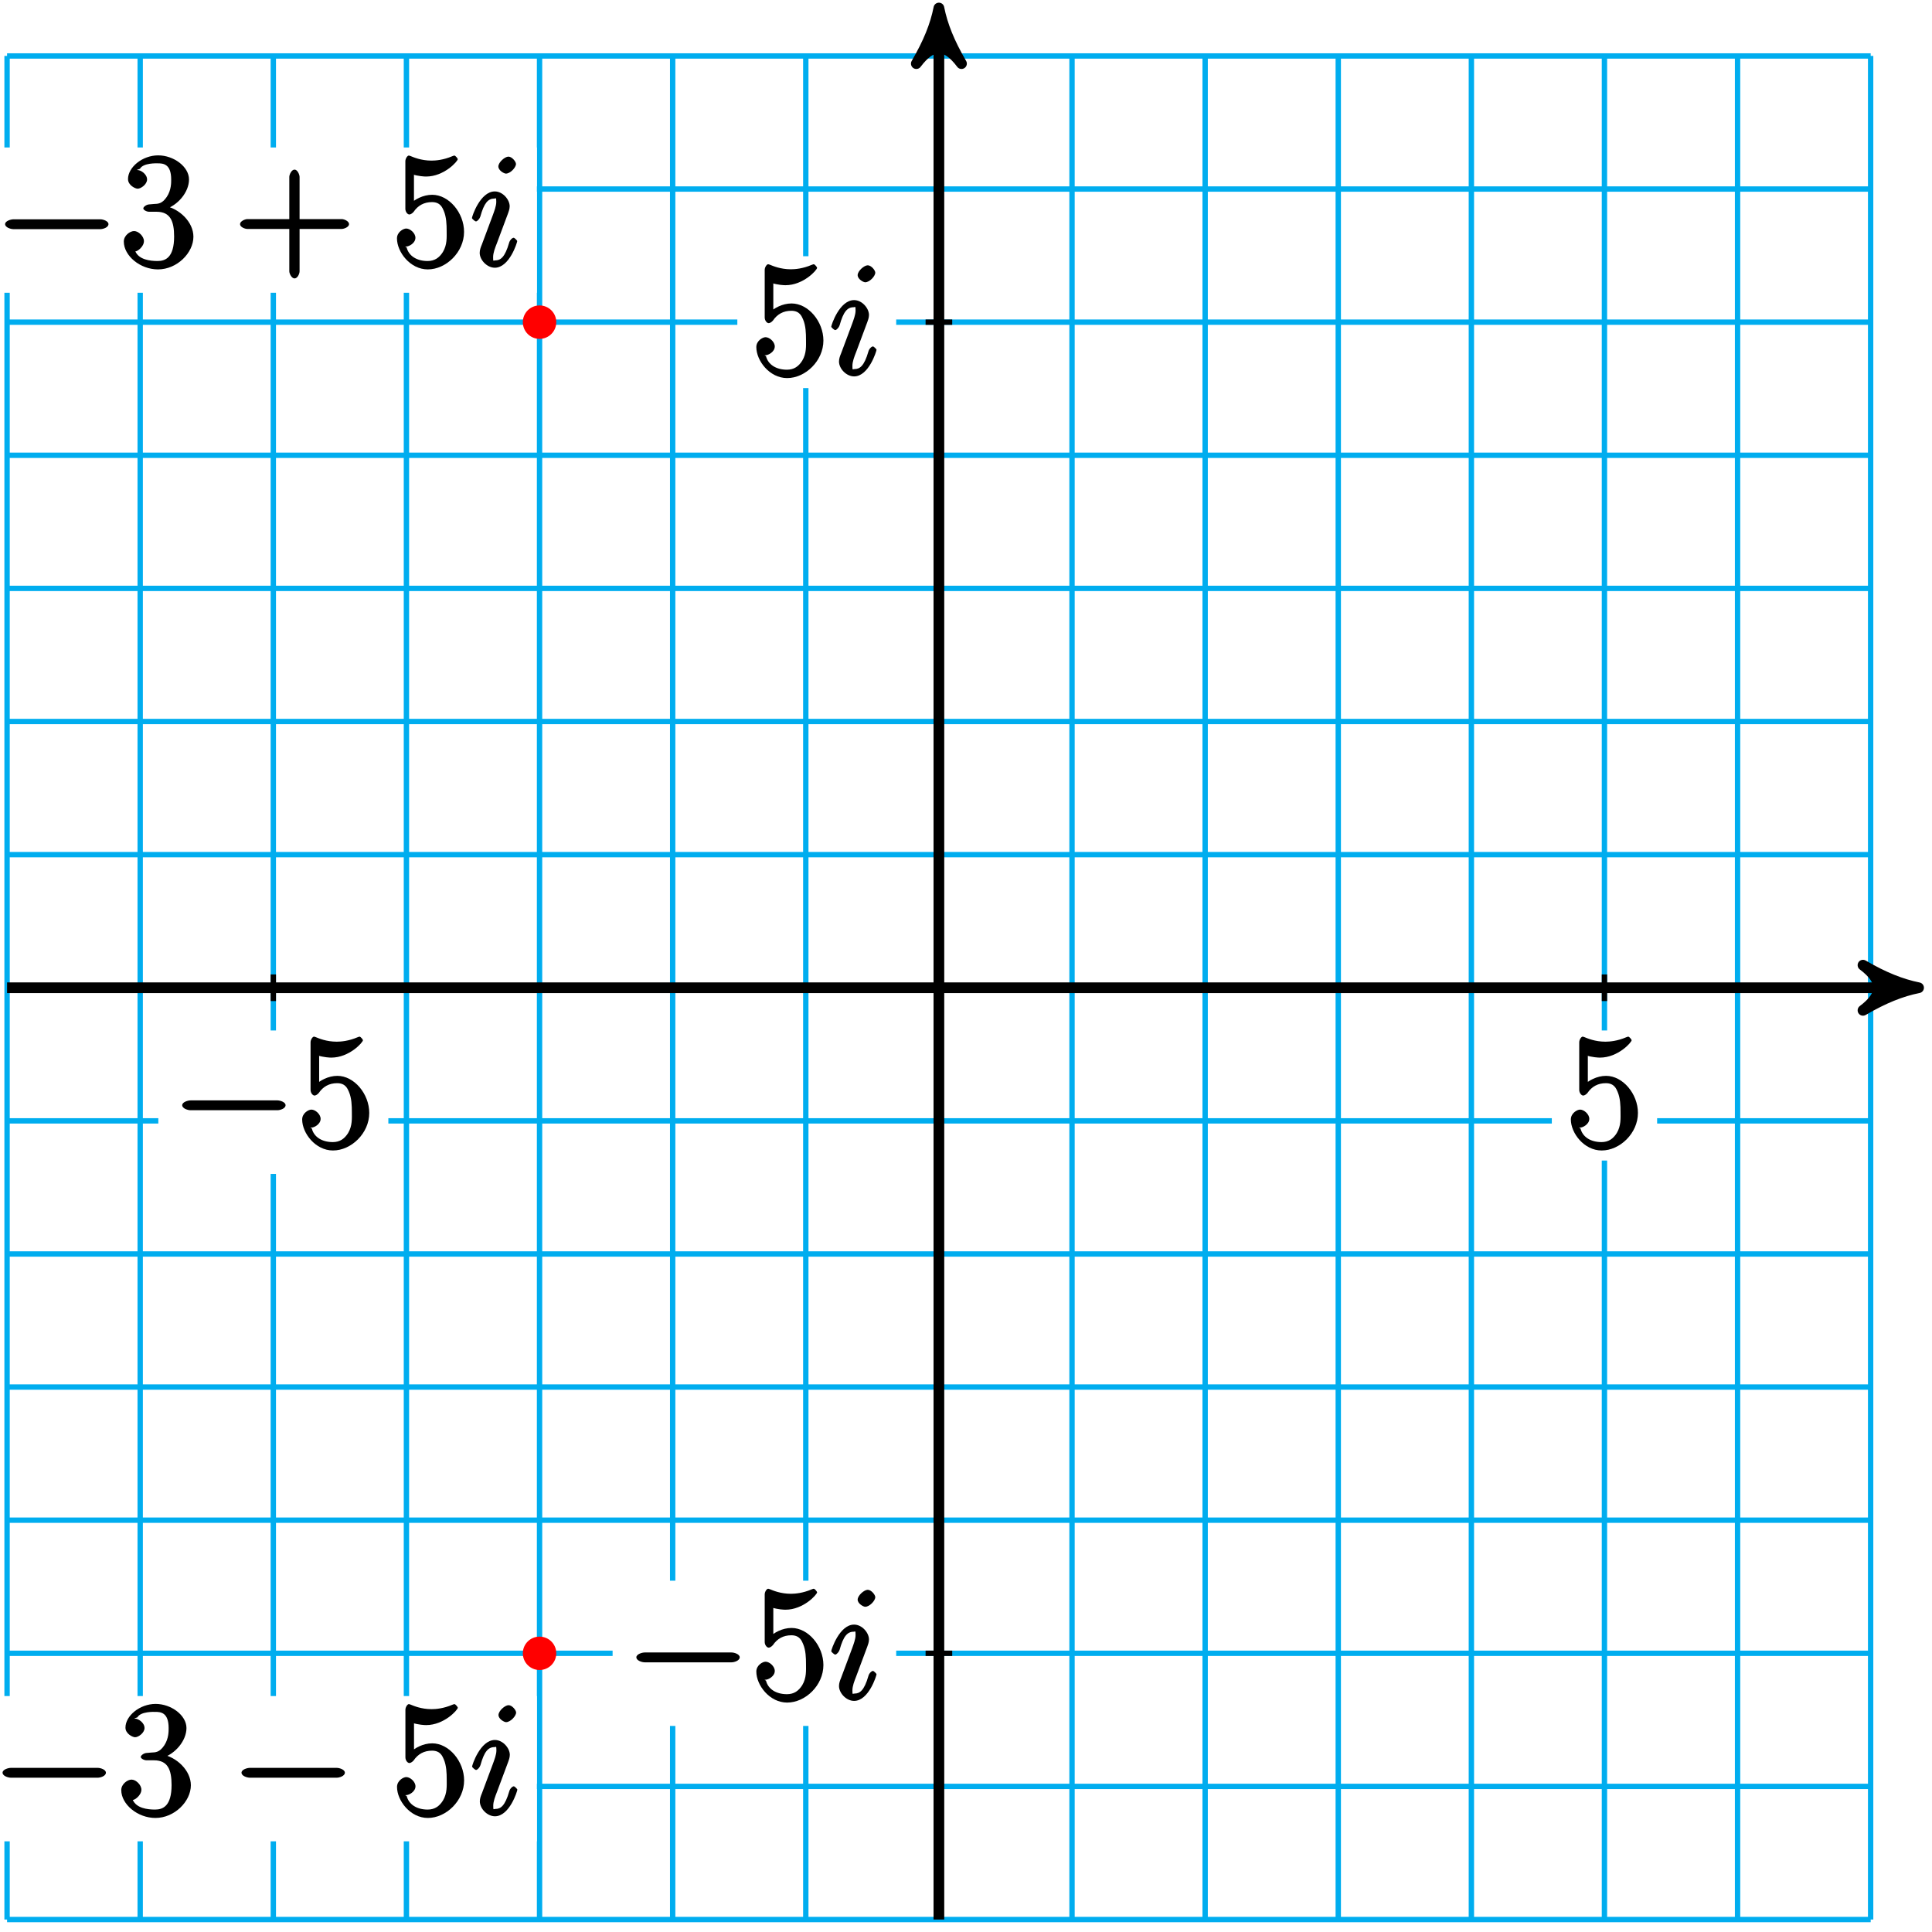
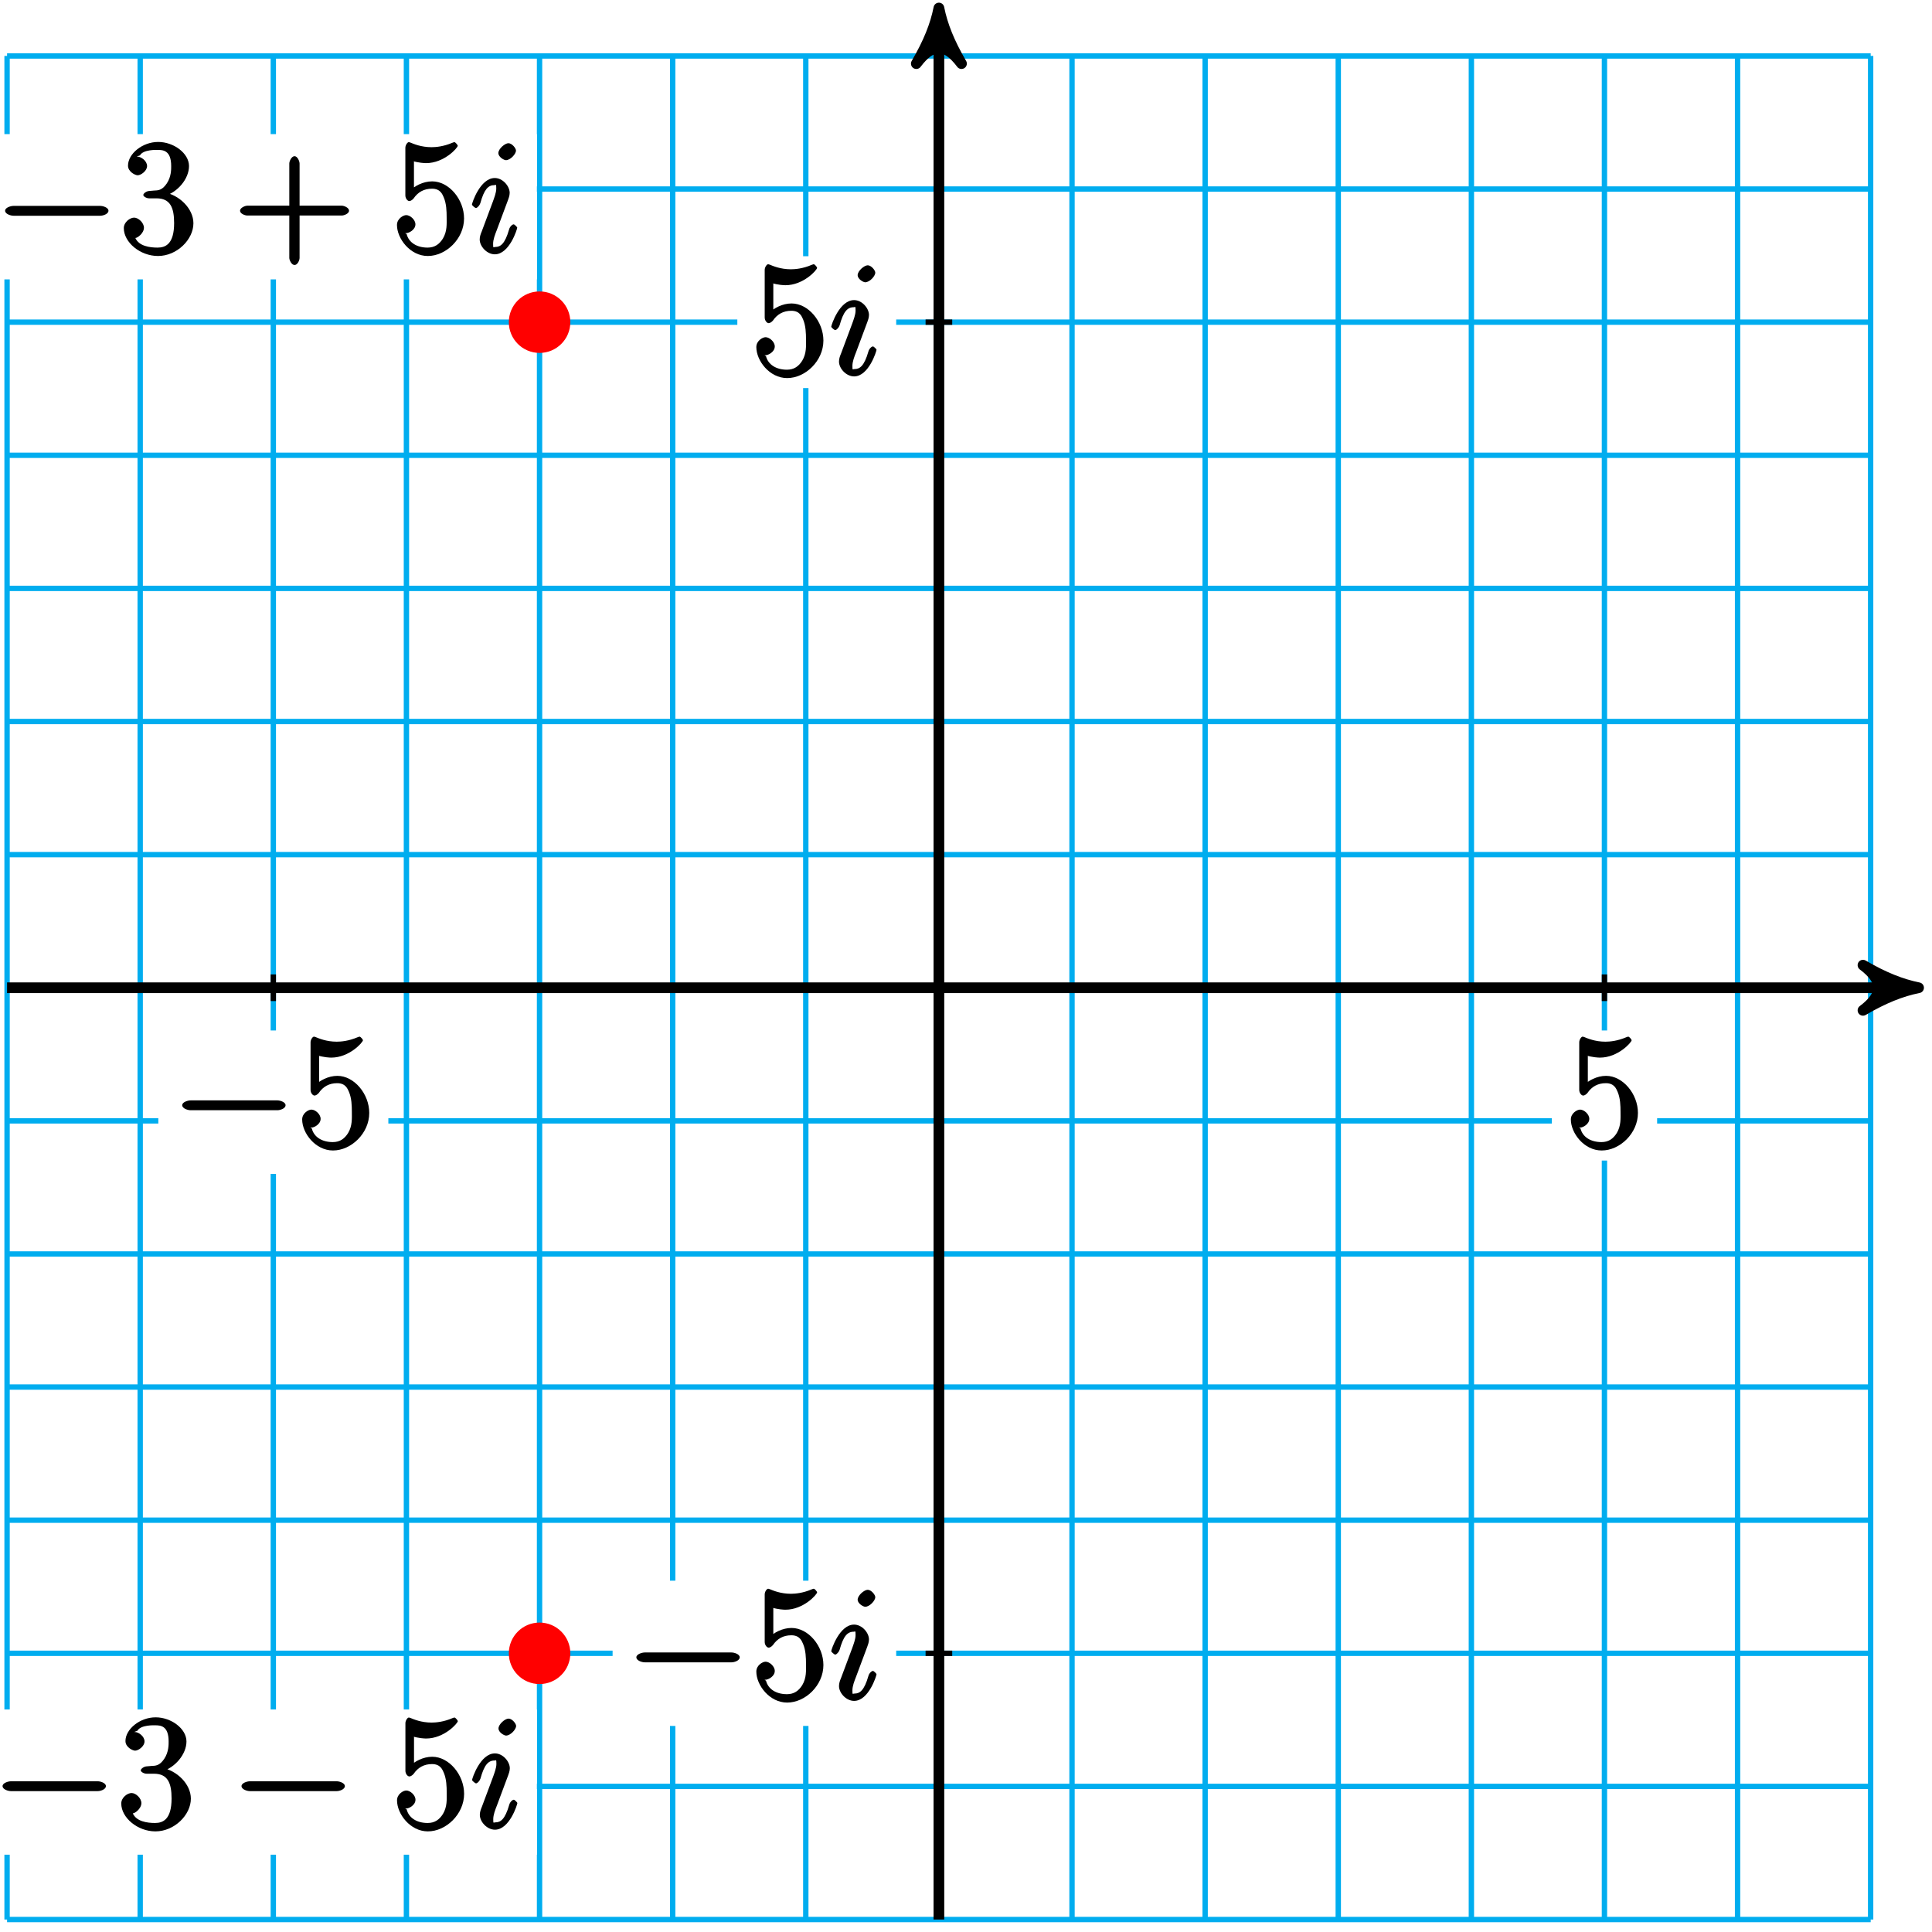
<svg xmlns="http://www.w3.org/2000/svg" xmlns:xlink="http://www.w3.org/1999/xlink" width="144pt" height="144pt" viewBox="0 0 144 144" version="1.1">
  <defs>
    <g>
      <symbol overflow="visible" id="glyph0-0">
        <path style="stroke:none;" d="" />
      </symbol>
      <symbol overflow="visible" id="glyph0-1">
        <path style="stroke:none;" d="M 1.531 -6.844 C 2.047 -6.688 2.469 -6.672 2.594 -6.672 C 3.938 -6.672 4.953 -7.812 4.953 -7.969 C 4.953 -8.016 4.781 -8.234 4.703 -8.234 C 4.688 -8.234 4.656 -8.234 4.547 -8.188 C 3.891 -7.906 3.312 -7.859 3 -7.859 C 2.219 -7.859 1.656 -8.109 1.422 -8.203 C 1.344 -8.234 1.312 -8.234 1.297 -8.234 C 1.203 -8.234 1.047 -8.016 1.047 -7.812 L 1.047 -4.266 C 1.047 -4.047 1.203 -3.844 1.344 -3.844 C 1.406 -3.844 1.531 -3.891 1.656 -4.031 C 1.984 -4.516 2.438 -4.766 3.031 -4.766 C 3.672 -4.766 3.812 -4.328 3.906 -4.125 C 4.109 -3.656 4.125 -3.078 4.125 -2.625 C 4.125 -2.156 4.172 -1.594 3.844 -1.047 C 3.578 -0.625 3.234 -0.375 2.703 -0.375 C 1.906 -0.375 1.297 -0.75 1.141 -1.391 C 0.984 -1.453 1.047 -1.453 1.109 -1.453 C 1.312 -1.453 1.797 -1.703 1.797 -2.109 C 1.797 -2.453 1.406 -2.797 1.109 -2.797 C 0.891 -2.797 0.422 -2.531 0.422 -2.062 C 0.422 -1.047 1.406 0.25 2.719 0.25 C 4.078 0.25 5.422 -1.031 5.422 -2.547 C 5.422 -3.969 4.297 -5.312 3.047 -5.312 C 2.359 -5.312 1.719 -4.953 1.406 -4.625 L 1.688 -4.516 L 1.688 -6.797 Z M 1.531 -6.844 " />
      </symbol>
      <symbol overflow="visible" id="glyph0-2">
        <path style="stroke:none;" d="M 2.203 -4.594 C 2 -4.578 1.781 -4.406 1.781 -4.297 C 1.781 -4.188 2.016 -4.047 2.219 -4.047 L 2.766 -4.047 C 3.797 -4.047 4.078 -3.344 4.078 -2.203 C 4.078 -0.641 3.438 -0.375 2.844 -0.375 C 2.266 -0.375 1.453 -0.484 1.188 -1.094 C 1.328 -1.078 1.828 -1.438 1.828 -1.859 C 1.828 -2.219 1.422 -2.609 1.094 -2.609 C 0.797 -2.609 0.328 -2.281 0.328 -1.828 C 0.328 -0.766 1.547 0.25 2.875 0.25 C 4.297 0.25 5.516 -0.984 5.516 -2.188 C 5.516 -3.281 4.469 -4.297 3.328 -4.5 L 3.328 -4.203 C 4.359 -4.5 5.188 -5.516 5.188 -6.453 C 5.188 -7.406 4.047 -8.25 2.891 -8.25 C 1.703 -8.25 0.641 -7.359 0.641 -6.484 C 0.641 -6.016 1.188 -5.766 1.359 -5.766 C 1.609 -5.766 2.062 -6.094 2.062 -6.453 C 2.062 -6.844 1.609 -7.156 1.344 -7.156 C 1.281 -7.156 1.25 -7.156 1.531 -7.25 C 1.781 -7.703 2.797 -7.656 2.859 -7.656 C 3.25 -7.656 3.859 -7.625 3.859 -6.453 C 3.859 -6.234 3.875 -5.672 3.531 -5.156 C 3.172 -4.625 2.875 -4.641 2.562 -4.625 Z M 2.203 -4.594 " />
      </symbol>
      <symbol overflow="visible" id="glyph0-3">
        <path style="stroke:none;" d="M 4.766 -2.766 L 8.062 -2.766 C 8.234 -2.766 8.609 -2.906 8.609 -3.125 C 8.609 -3.344 8.25 -3.5 8.062 -3.5 L 4.922 -3.5 L 4.922 -6.641 C 4.922 -6.812 4.766 -7.188 4.547 -7.188 C 4.328 -7.188 4.156 -6.828 4.156 -6.641 L 4.156 -3.5 L 1.031 -3.5 C 0.859 -3.5 0.484 -3.344 0.484 -3.125 C 0.484 -2.906 0.844 -2.766 1.031 -2.766 L 4.156 -2.766 L 4.156 0.391 C 4.156 0.562 4.328 0.922 4.547 0.922 C 4.766 0.922 4.922 0.578 4.922 0.391 L 4.922 -2.766 Z M 4.766 -2.766 " />
      </symbol>
      <symbol overflow="visible" id="glyph1-0">
        <path style="stroke:none;" d="" />
      </symbol>
      <symbol overflow="visible" id="glyph1-1">
        <path style="stroke:none;" d="M 3.531 -1.859 C 3.531 -1.906 3.328 -2.109 3.266 -2.109 C 3.156 -2.109 2.969 -1.922 2.922 -1.719 C 2.609 -0.641 2.281 -0.422 1.891 -0.422 C 1.75 -0.422 1.734 -0.297 1.734 -0.656 C 1.734 -0.984 1.875 -1.344 2.016 -1.703 L 2.844 -3.922 C 2.875 -4.016 2.969 -4.234 2.969 -4.453 C 2.969 -4.953 2.453 -5.562 1.859 -5.562 C 0.766 -5.562 0.156 -3.688 0.156 -3.578 C 0.156 -3.531 0.375 -3.328 0.453 -3.328 C 0.562 -3.328 0.734 -3.531 0.781 -3.688 C 1.062 -4.703 1.359 -5.031 1.828 -5.031 C 1.938 -5.031 1.969 -5.156 1.969 -4.781 C 1.969 -4.469 1.812 -4.078 1.719 -3.812 L 0.891 -1.594 C 0.812 -1.406 0.734 -1.203 0.734 -0.984 C 0.734 -0.453 1.281 0.125 1.859 0.125 C 2.953 0.125 3.531 -1.766 3.531 -1.859 Z M 3.438 -7.609 C 3.438 -7.781 3.141 -8.156 2.875 -8.156 C 2.609 -8.156 2.125 -7.734 2.125 -7.422 C 2.125 -7.125 2.547 -6.891 2.688 -6.891 C 3.016 -6.891 3.438 -7.344 3.438 -7.609 Z M 3.438 -7.609 " />
      </symbol>
      <symbol overflow="visible" id="glyph2-0">
        <path style="stroke:none;" d="" />
      </symbol>
      <symbol overflow="visible" id="glyph2-1">
        <path style="stroke:none;" d="M 7.875 -2.75 C 8.078 -2.75 8.484 -2.875 8.484 -3.125 C 8.484 -3.359 8.078 -3.484 7.875 -3.484 L 1.406 -3.484 C 1.203 -3.484 0.781 -3.359 0.781 -3.125 C 0.781 -2.875 1.203 -2.75 1.406 -2.75 Z M 7.875 -2.75 " />
      </symbol>
    </g>
  </defs>
  <g id="surface1">
    <path style="fill:none;stroke-width:0.399;stroke-linecap:butt;stroke-linejoin:miter;stroke:rgb(0%,67.839%,93.729%);stroke-opacity:1;stroke-miterlimit:10;" d="M -69.453 -69.45 L 69.45 -69.45 M -69.453 -59.528 L 69.45 -59.528 M -69.453 -49.607 L 69.45 -49.607 M -69.453 -39.685 L 69.45 -39.685 M -69.453 -29.763 L 69.45 -29.763 M -69.453 -19.845 L 69.45 -19.845 M -69.453 -9.923 L 69.45 -9.923 M -69.453 -0.001 L 69.45 -0.001 M -69.453 9.921 L 69.45 9.921 M -69.453 19.843 L 69.45 19.843 M -69.453 29.765 L 69.45 29.765 M -69.453 39.686 L 69.45 39.686 M -69.453 49.608 L 69.45 49.608 M -69.453 59.53 L 69.45 59.53 M -69.453 69.448 L 69.45 69.448 M -69.453 -69.45 L -69.453 69.452 M -59.531 -69.45 L -59.531 69.452 M -49.609 -69.45 L -49.609 69.452 M -39.687 -69.45 L -39.687 69.452 M -29.765 -69.45 L -29.765 69.452 M -19.843 -69.45 L -19.843 69.452 M -9.921 -69.45 L -9.921 69.452 M 0 -69.45 L 0 69.452 M 9.922 -69.45 L 9.922 69.452 M 19.844 -69.45 L 19.844 69.452 M 29.766 -69.45 L 29.766 69.452 M 39.688 -69.45 L 39.688 69.452 M 49.606 -69.45 L 49.606 69.452 M 59.528 -69.45 L 59.528 69.452 M 69.446 -69.45 L 69.446 69.452 " transform="matrix(1,0,0,-1,69.98,73.62)" />
    <path style="fill:none;stroke-width:0.797;stroke-linecap:butt;stroke-linejoin:miter;stroke:rgb(0%,0%,0%);stroke-opacity:1;stroke-miterlimit:10;" d="M -69.453 -0.001 L 71.985 -0.001 " transform="matrix(1,0,0,-1,69.98,73.62)" />
    <path style="fill-rule:nonzero;fill:rgb(0%,0%,0%);fill-opacity:1;stroke-width:0.797;stroke-linecap:butt;stroke-linejoin:round;stroke:rgb(0%,0%,0%);stroke-opacity:1;stroke-miterlimit:10;" d="M 1.035 -0.001 C -0.258 0.261 -1.555 0.776 -3.109 1.683 C -1.555 0.518 -1.555 -0.517 -3.109 -1.685 C -1.555 -0.778 -0.258 -0.259 1.035 -0.001 Z M 1.035 -0.001 " transform="matrix(1,0,0,-1,141.9648,73.62)" />
    <path style="fill:none;stroke-width:0.797;stroke-linecap:butt;stroke-linejoin:miter;stroke:rgb(0%,0%,0%);stroke-opacity:1;stroke-miterlimit:10;" d="M 0 -69.45 L 0 71.983 " transform="matrix(1,0,0,-1,69.98,73.62)" />
    <path style="fill-rule:nonzero;fill:rgb(0%,0%,0%);fill-opacity:1;stroke-width:0.797;stroke-linecap:butt;stroke-linejoin:round;stroke:rgb(0%,0%,0%);stroke-opacity:1;stroke-miterlimit:10;" d="M 1.038 -0 C -0.259 0.257 -1.552 0.777 -3.107 1.683 C -1.552 0.519 -1.552 -0.52 -3.107 -1.684 C -1.552 -0.778 -0.259 -0.258 1.038 -0 Z M 1.038 -0 " transform="matrix(0,-1,-1,0,69.98,1.63517)" />
    <path style="fill:none;stroke-width:0.399;stroke-linecap:butt;stroke-linejoin:miter;stroke:rgb(0%,0%,0%);stroke-opacity:1;stroke-miterlimit:10;" d="M 0.993 49.608 L -0.992 49.608 " transform="matrix(1,0,0,-1,69.98,73.62)" />
    <path style=" stroke:none;fill-rule:nonzero;fill:rgb(100%,100%,100%);fill-opacity:1;" d="M 54.957 28.926 L 66.797 28.926 L 66.797 19.098 L 54.957 19.098 Z M 54.957 28.926 " />
    <g style="fill:rgb(0%,0%,0%);fill-opacity:1;">
      <use xlink:href="#glyph0-1" x="55.95" y="27.93" />
    </g>
    <g style="fill:rgb(0%,0%,0%);fill-opacity:1;">
      <use xlink:href="#glyph1-1" x="61.8" y="27.93" />
    </g>
    <path style="fill:none;stroke-width:0.399;stroke-linecap:butt;stroke-linejoin:miter;stroke:rgb(0%,0%,0%);stroke-opacity:1;stroke-miterlimit:10;" d="M 0.993 -49.607 L -0.992 -49.607 " transform="matrix(1,0,0,-1,69.98,73.62)" />
    <path style=" stroke:none;fill-rule:nonzero;fill:rgb(100%,100%,100%);fill-opacity:1;" d="M 45.66 128.641 L 66.797 128.641 L 66.797 117.816 L 45.66 117.816 Z M 45.66 128.641 " />
    <g style="fill:rgb(0%,0%,0%);fill-opacity:1;">
      <use xlink:href="#glyph2-1" x="46.65" y="126.65" />
    </g>
    <g style="fill:rgb(0%,0%,0%);fill-opacity:1;">
      <use xlink:href="#glyph0-1" x="55.95" y="126.65" />
    </g>
    <g style="fill:rgb(0%,0%,0%);fill-opacity:1;">
      <use xlink:href="#glyph1-1" x="61.8" y="126.65" />
    </g>
    <path style="fill:none;stroke-width:0.399;stroke-linecap:butt;stroke-linejoin:miter;stroke:rgb(0%,0%,0%);stroke-opacity:1;stroke-miterlimit:10;" d="M 49.606 0.991 L 49.606 -0.993 " transform="matrix(1,0,0,-1,69.98,73.62)" />
    <path style=" stroke:none;fill-rule:nonzero;fill:rgb(100%,100%,100%);fill-opacity:1;" d="M 115.664 86.5 L 123.512 86.5 L 123.512 76.805 L 115.664 76.805 Z M 115.664 86.5 " />
    <g style="fill:rgb(0%,0%,0%);fill-opacity:1;">
      <use xlink:href="#glyph0-1" x="116.66" y="85.5" />
    </g>
    <path style="fill:none;stroke-width:0.399;stroke-linecap:butt;stroke-linejoin:miter;stroke:rgb(0%,0%,0%);stroke-opacity:1;stroke-miterlimit:10;" d="M -49.609 0.991 L -49.609 -0.993 " transform="matrix(1,0,0,-1,69.98,73.62)" />
    <path style=" stroke:none;fill-rule:nonzero;fill:rgb(100%,100%,100%);fill-opacity:1;" d="M 11.801 87.496 L 28.945 87.496 L 28.945 76.805 L 11.801 76.805 Z M 11.801 87.496 " />
    <g style="fill:rgb(0%,0%,0%);fill-opacity:1;">
      <use xlink:href="#glyph2-1" x="12.8" y="85.5" />
    </g>
    <g style="fill:rgb(0%,0%,0%);fill-opacity:1;">
      <use xlink:href="#glyph0-1" x="22.1" y="85.5" />
    </g>
-     <path style="fill-rule:nonzero;fill:rgb(100%,0%,0%);fill-opacity:1;stroke-width:0.399;stroke-linecap:butt;stroke-linejoin:miter;stroke:rgb(100%,0%,0%);stroke-opacity:1;stroke-miterlimit:10;" d="M -28.718 49.608 C -28.718 50.186 -29.187 50.655 -29.765 50.655 C -30.343 50.655 -30.812 50.186 -30.812 49.608 C -30.812 49.03 -30.343 48.561 -29.765 48.561 C -29.187 48.561 -28.718 49.03 -28.718 49.608 Z M -28.718 49.608 " transform="matrix(1,0,0,-1,69.98,73.62)" />
-     <path style=" stroke:none;fill-rule:nonzero;fill:rgb(100%,100%,100%);fill-opacity:1;" d="M -1.395 21.82 L 40.016 21.82 L 40.016 10.992 L -1.395 10.992 Z M -1.395 21.82 " />
+     <path style="fill-rule:nonzero;fill:rgb(100%,0%,0%);fill-opacity:1;stroke-width:0.399;stroke-linecap:butt;stroke-linejoin:miter;stroke:rgb(100%,0%,0%);stroke-opacity:1;stroke-miterlimit:10;" d="M -27.671 49.608 C -27.671 50.765 -28.609 51.698 -29.765 51.698 C -30.921 51.698 -31.855 50.765 -31.855 49.608 C -31.855 48.452 -30.921 47.515 -29.765 47.515 C -28.609 47.515 -27.671 48.452 -27.671 49.608 Z M -27.671 49.608 " transform="matrix(1,0,0,-1,69.98,73.62)" />
+     <path style=" stroke:none;fill-rule:nonzero;fill:rgb(100%,100%,100%);fill-opacity:1;" d="M -1.395 20.824 L 40.016 20.824 L 40.016 9.996 L -1.395 9.996 Z M -1.395 20.824 " />
    <g style="fill:rgb(0%,0%,0%);fill-opacity:1;">
-       <use xlink:href="#glyph2-1" x="-0.4" y="19.83" />
+       <use xlink:href="#glyph2-1" x="-0.4" y="18.83" />
    </g>
    <g style="fill:rgb(0%,0%,0%);fill-opacity:1;">
-       <use xlink:href="#glyph0-2" x="8.9" y="19.83" />
+       <use xlink:href="#glyph0-2" x="8.9" y="18.83" />
    </g>
    <g style="fill:rgb(0%,0%,0%);fill-opacity:1;">
-       <use xlink:href="#glyph0-3" x="17.407" y="19.83" />
+       <use xlink:href="#glyph0-3" x="17.407" y="18.83" />
    </g>
    <g style="fill:rgb(0%,0%,0%);fill-opacity:1;">
-       <use xlink:href="#glyph0-1" x="29.166" y="19.83" />
+       <use xlink:href="#glyph0-1" x="29.166" y="18.83" />
    </g>
    <g style="fill:rgb(0%,0%,0%);fill-opacity:1;">
-       <use xlink:href="#glyph1-1" x="35.02" y="19.83" />
+       <use xlink:href="#glyph1-1" x="35.02" y="18.83" />
    </g>
-     <path style="fill-rule:nonzero;fill:rgb(100%,0%,0%);fill-opacity:1;stroke-width:0.399;stroke-linecap:butt;stroke-linejoin:miter;stroke:rgb(100%,0%,0%);stroke-opacity:1;stroke-miterlimit:10;" d="M -28.718 -49.607 C -28.718 -49.028 -29.187 -48.564 -29.765 -48.564 C -30.343 -48.564 -30.812 -49.028 -30.812 -49.607 C -30.812 -50.185 -30.343 -50.653 -29.765 -50.653 C -29.187 -50.653 -28.718 -50.185 -28.718 -49.607 Z M -28.718 -49.607 " transform="matrix(1,0,0,-1,69.98,73.62)" />
-     <path style=" stroke:none;fill-rule:nonzero;fill:rgb(100%,100%,100%);fill-opacity:1;" d="M -1.586 137.242 L 40.016 137.242 L 40.016 126.414 L -1.586 126.414 Z M -1.586 137.242 " />
+     <path style="fill-rule:nonzero;fill:rgb(100%,0%,0%);fill-opacity:1;stroke-width:0.399;stroke-linecap:butt;stroke-linejoin:miter;stroke:rgb(100%,0%,0%);stroke-opacity:1;stroke-miterlimit:10;" d="M -27.671 -49.607 C -27.671 -48.454 -28.609 -47.517 -29.765 -47.517 C -30.921 -47.517 -31.855 -48.454 -31.855 -49.607 C -31.855 -50.763 -30.921 -51.7 -29.765 -51.7 C -28.609 -51.7 -27.671 -50.763 -27.671 -49.607 Z M -27.671 -49.607 " transform="matrix(1,0,0,-1,69.98,73.62)" />
+     <path style=" stroke:none;fill-rule:nonzero;fill:rgb(100%,100%,100%);fill-opacity:1;" d="M -1.586 138.238 L 40.016 138.238 L 40.016 127.414 L -1.586 127.414 Z M -1.586 138.238 " />
    <g style="fill:rgb(0%,0%,0%);fill-opacity:1;">
-       <use xlink:href="#glyph2-1" x="-0.59" y="135.25" />
+       <use xlink:href="#glyph2-1" x="-0.59" y="136.25" />
    </g>
    <g style="fill:rgb(0%,0%,0%);fill-opacity:1;">
-       <use xlink:href="#glyph0-2" x="8.71" y="135.25" />
+       <use xlink:href="#glyph0-2" x="8.71" y="136.25" />
    </g>
    <g style="fill:rgb(0%,0%,0%);fill-opacity:1;">
-       <use xlink:href="#glyph2-1" x="17.22" y="135.25" />
+       <use xlink:href="#glyph2-1" x="17.22" y="136.25" />
    </g>
    <g style="fill:rgb(0%,0%,0%);fill-opacity:1;">
-       <use xlink:href="#glyph0-1" x="29.17" y="135.25" />
+       <use xlink:href="#glyph0-1" x="29.17" y="136.25" />
    </g>
    <g style="fill:rgb(0%,0%,0%);fill-opacity:1;">
-       <use xlink:href="#glyph1-1" x="35.03" y="135.25" />
+       <use xlink:href="#glyph1-1" x="35.03" y="136.25" />
    </g>
  </g>
</svg>
